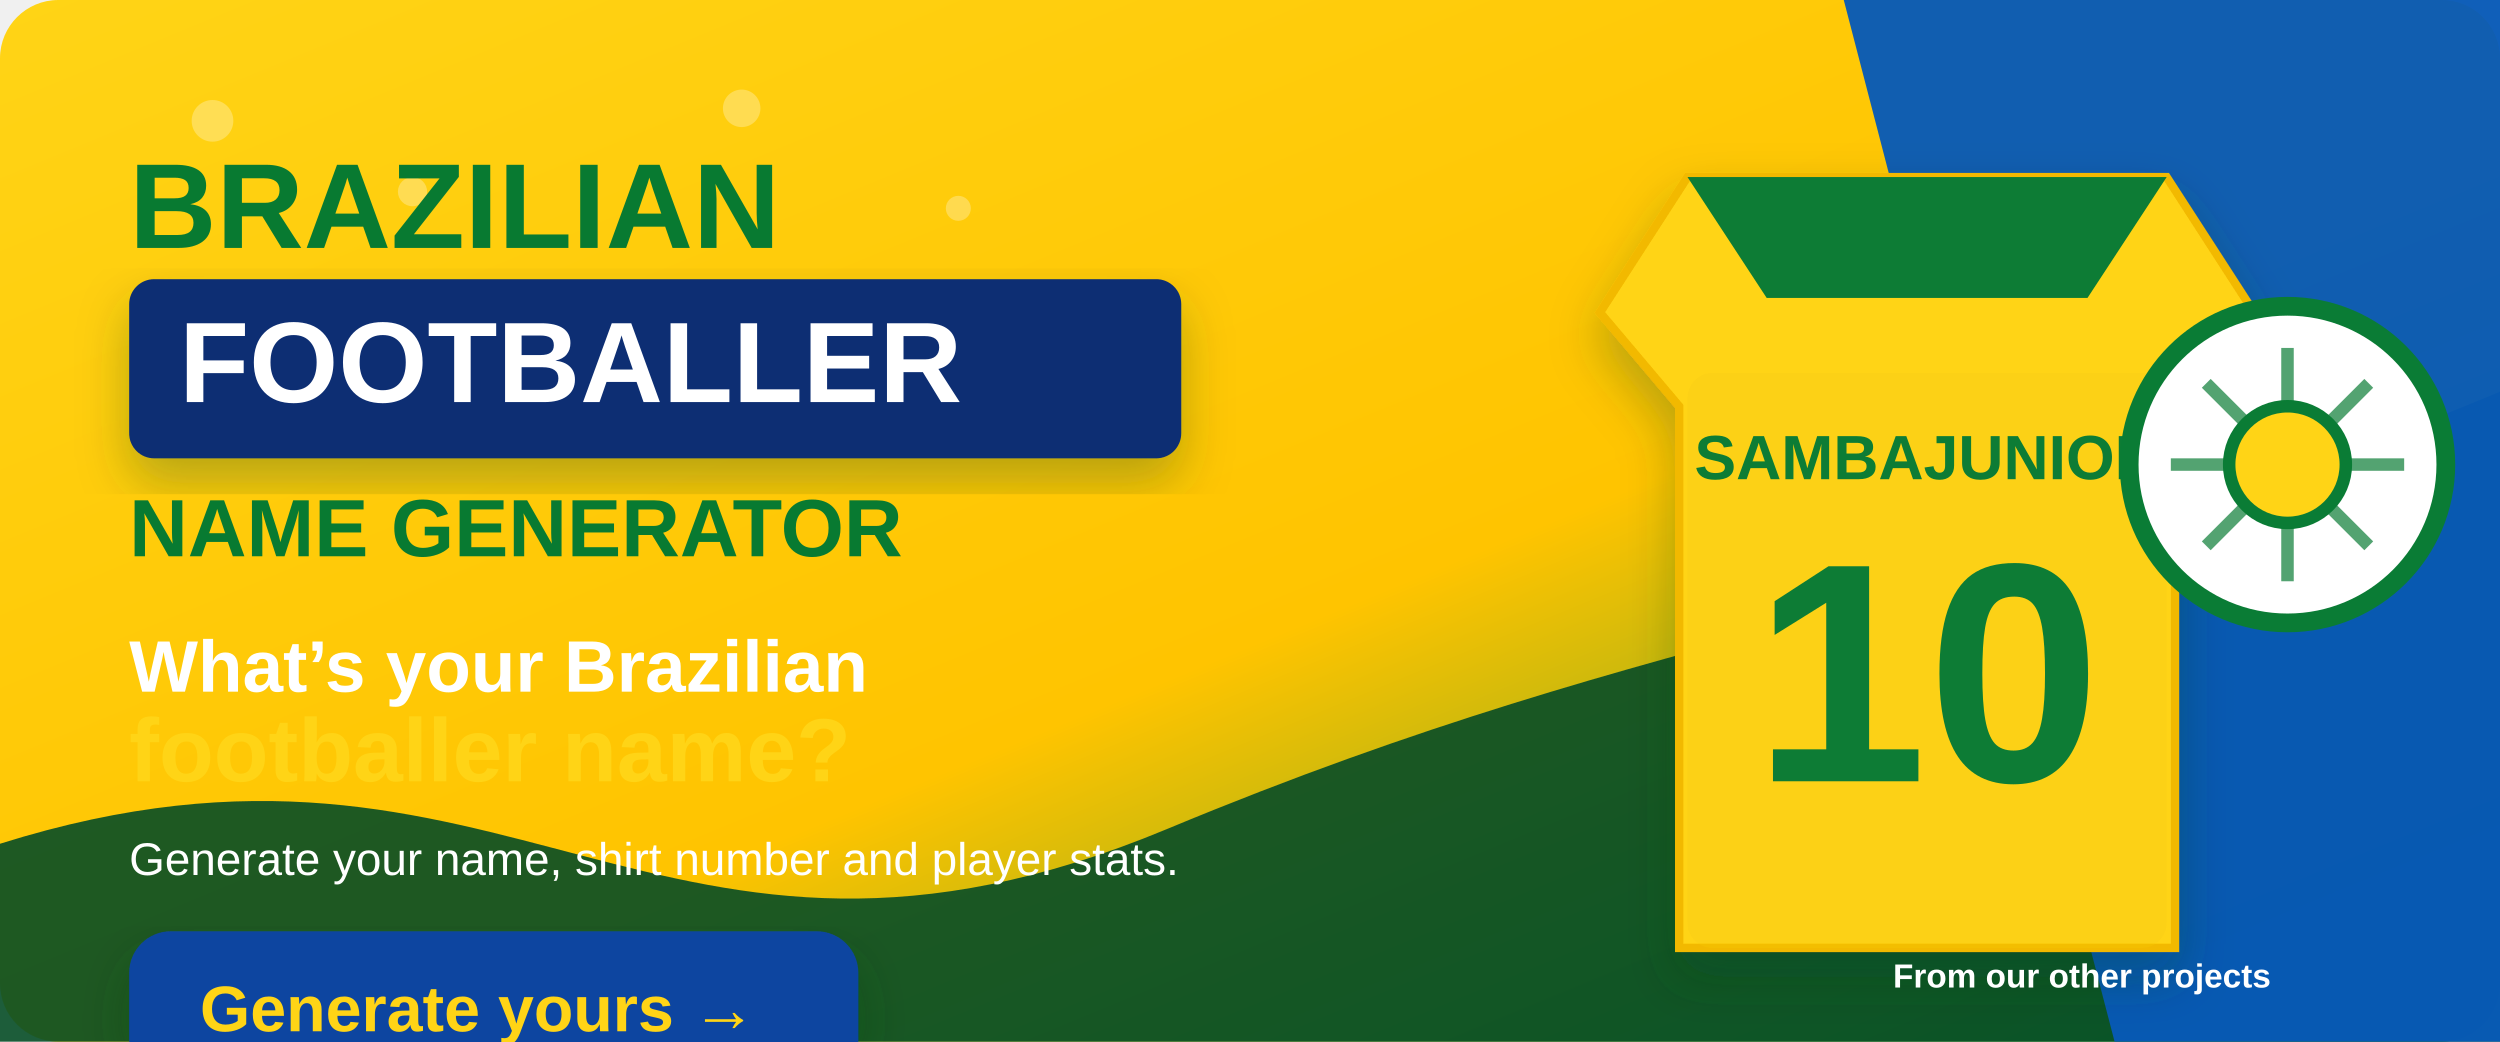
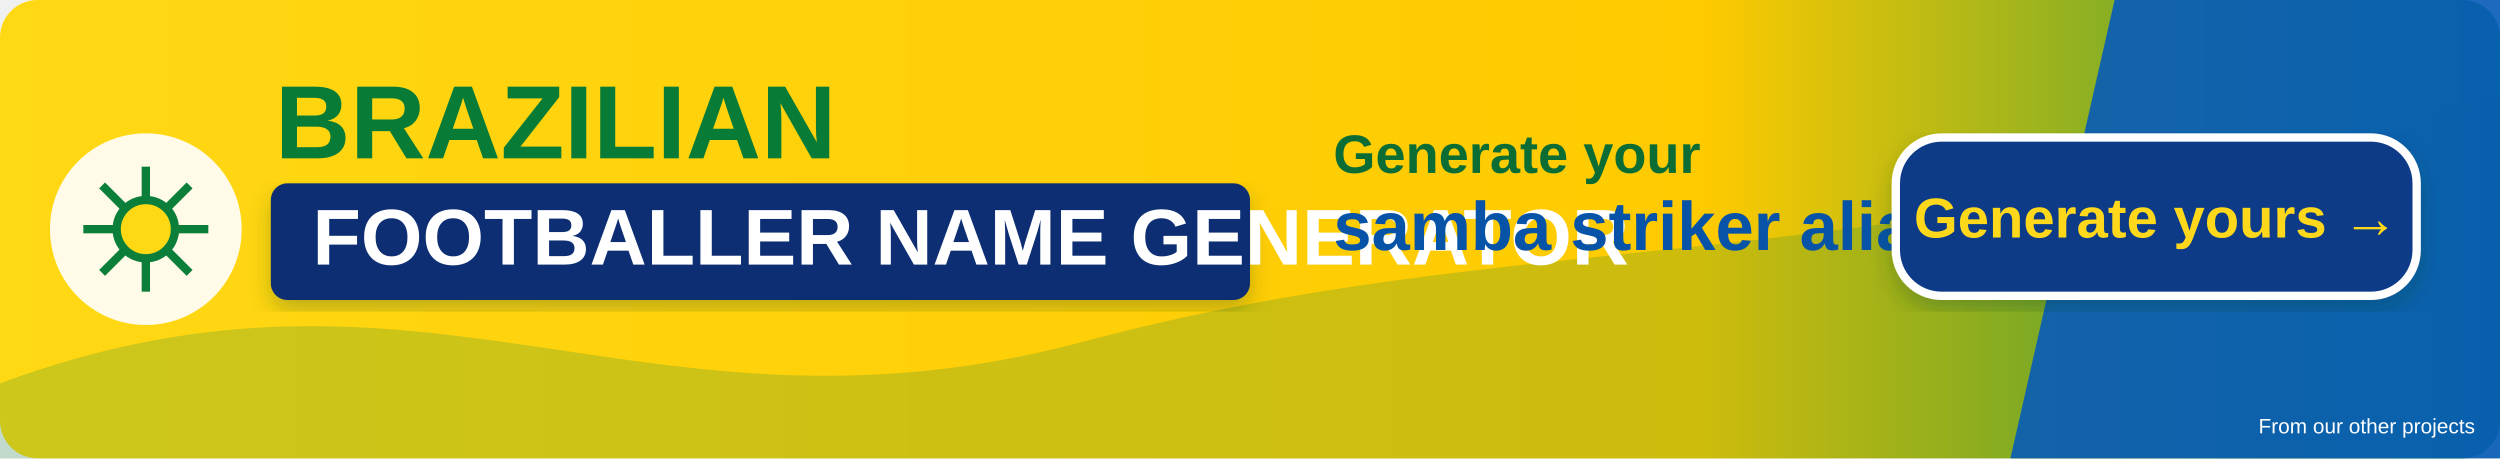
- <svg xmlns="http://www.w3.org/2000/svg" viewBox="0 0 1200 500" role="img" aria-labelledby="title desc">
+ <svg xmlns="http://www.w3.org/2000/svg" viewBox="0 0 1200 220" role="img" aria-labelledby="title desc">
  <defs>
-     <linearGradient id="bg" x1="0" y1="0" x2="1" y2="1">
-       <stop offset="0" stop-color="#ffd416" />
-       <stop offset="0.56" stop-color="#ffc400" />
-       <stop offset="1" stop-color="#0a8f3c" />
+     <linearGradient id="bg" x1="0" x2="1">
+       <stop stop-color="#ffd814" />
+       <stop offset=".68" stop-color="#ffca00" />
+       <stop offset="1" stop-color="#159447" />
    </linearGradient>
-     <filter id="shadow" x="-20%" y="-20%" width="140%" height="140%">
-       <feDropShadow dx="0" dy="12" stdDeviation="12" flood-color="#06431e" flood-opacity=".28" />
+     <filter id="s">
+       <feDropShadow dx="0" dy="5" stdDeviation="5" flood-color="#06431e" flood-opacity=".25" />
    </filter>
  </defs>
-   <rect width="1200" height="500" rx="28" fill="url(#bg)" />
-   <path d="M0 405 C245 328 315 500 560 398 S930 300 1200 188 V500 H0Z" fill="#064d26" opacity=".9" />
-   <path d="M885 0h315v500H1015z" fill="#0759b7" opacity=".96" />
-   <g opacity=".28" fill="#fff">
-     <circle cx="102" cy="58" r="10" />
-     <circle cx="198" cy="92" r="7" />
-     <circle cx="356" cy="52" r="9" />
-     <circle cx="460" cy="100" r="6" />
+   <rect width="1200" height="220" rx="18" fill="url(#bg)" />
+   <path d="M0 184C205 108 310 220 520 164s360-28 680-118v174H0z" fill="#07833c" opacity=".2" />
+   <path d="M1015 0h185v220H965z" fill="#075bb8" opacity=".9" />
+   <g font-family="Arial,Helvetica,sans-serif">
+     <circle cx="70" cy="110" r="46" fill="#fff" opacity=".9" />
+     <path d="M40 110h60M70 80v60M49 89l42 42M91 89l-42 42" stroke="#0b7f3a" stroke-width="4" />
+     <circle cx="70" cy="110" r="14" fill="#ffd814" stroke="#0b7f3a" stroke-width="4" />
+     <text x="132" y="76" fill="#087b36" font-size="50" font-weight="900">BRAZILIAN</text>
+     <rect x="130" y="88" width="470" height="56" rx="8" fill="#082f73" filter="url(#s)" />
+     <text x="150" y="127" fill="#fff" font-size="38" font-weight="900">FOOTBALLER NAME GENERATOR</text>
+     <text x="640" y="83" fill="#0b6d34" font-size="26" font-weight="800">Generate your</text>
+     <text x="640" y="120" fill="#0753a8" font-size="33" font-weight="900">samba striker alias</text>
+     <g transform="translate(910 66)" filter="url(#s)">
+       <rect width="250" height="76" rx="22" fill="#073a88" stroke="#fff" stroke-width="4" />
+       <text x="125" y="48" text-anchor="middle" fill="#ffd81b" font-size="27" font-weight="900">Generate yours →</text>
+     </g>
+     <text x="1188" y="208" text-anchor="end" fill="#fff" font-size="10">From our other projects</text>
  </g>
-   <g transform="translate(62 55)" font-family="Arial, Helvetica, sans-serif">
-     <text x="0" y="64" fill="#087a31" font-size="58" font-weight="900">BRAZILIAN</text>
-     <rect x="0" y="79" width="505" height="86" rx="12" fill="#082f73" filter="url(#shadow)" />
-     <text x="24" y="138" fill="#fff" font-size="55" font-weight="900">FOOTBALLER</text>
-     <text x="0" y="212" fill="#087a31" font-size="39" font-weight="900">NAME GENERATOR</text>
-     <text x="0" y="277" fill="#fff" font-size="35" font-weight="800">What’s your Brazilian</text>
-     <text x="0" y="320" fill="#ffd416" font-size="43" font-weight="900">footballer name?</text>
-     <text x="0" y="365" fill="#fff" font-size="22">Generate your name, shirt number and player stats.</text>
-     <g transform="translate(0 392)">
-       <rect width="350" height="72" rx="20" fill="#0b45a0" filter="url(#shadow)" />
-       <text x="34" y="48" fill="#ffd416" font-size="31" font-weight="900">Generate yours →</text>
-     </g>
-   </g>
-   <g transform="translate(720 55)" filter="url(#shadow)">
-     <path d="M90 30h230l42 65-38 45v260H86V140L48 95z" fill="#ffd416" stroke="#f2b900" stroke-width="4" />
-     <path d="M90 30l38 58h154l38-58" fill="#0a7c35" />
-     <rect x="90" y="124" width="230" height="276" rx="12" fill="#f7c913" opacity=".32" />
-     <text x="205" y="175" text-anchor="middle" fill="#0a7c35" font-family="Arial, Helvetica, sans-serif" font-size="30" font-weight="900">SAMBAJUNIOR</text>
-     <text x="205" y="320" text-anchor="middle" fill="#0a7c35" font-family="Arial, Helvetica, sans-serif" font-size="150" font-weight="900">10</text>
-   </g>
-   <g transform="translate(1020 145)">
-     <circle cx="78" cy="78" r="76" fill="#fff" stroke="#0a7c35" stroke-width="9" />
-     <path d="M22 78h112M78 22v112M39 39l78 78M117 39L39 117" stroke="#0a7c35" stroke-width="6" opacity=".7" />
-     <circle cx="78" cy="78" r="28" fill="#ffd416" stroke="#0a7c35" stroke-width="6" />
-   </g>
-   <text x="1090" y="474" fill="#fff" font-family="Arial, Helvetica, sans-serif" font-size="16" font-weight="800" text-anchor="end">From our other projects</text>
</svg>
